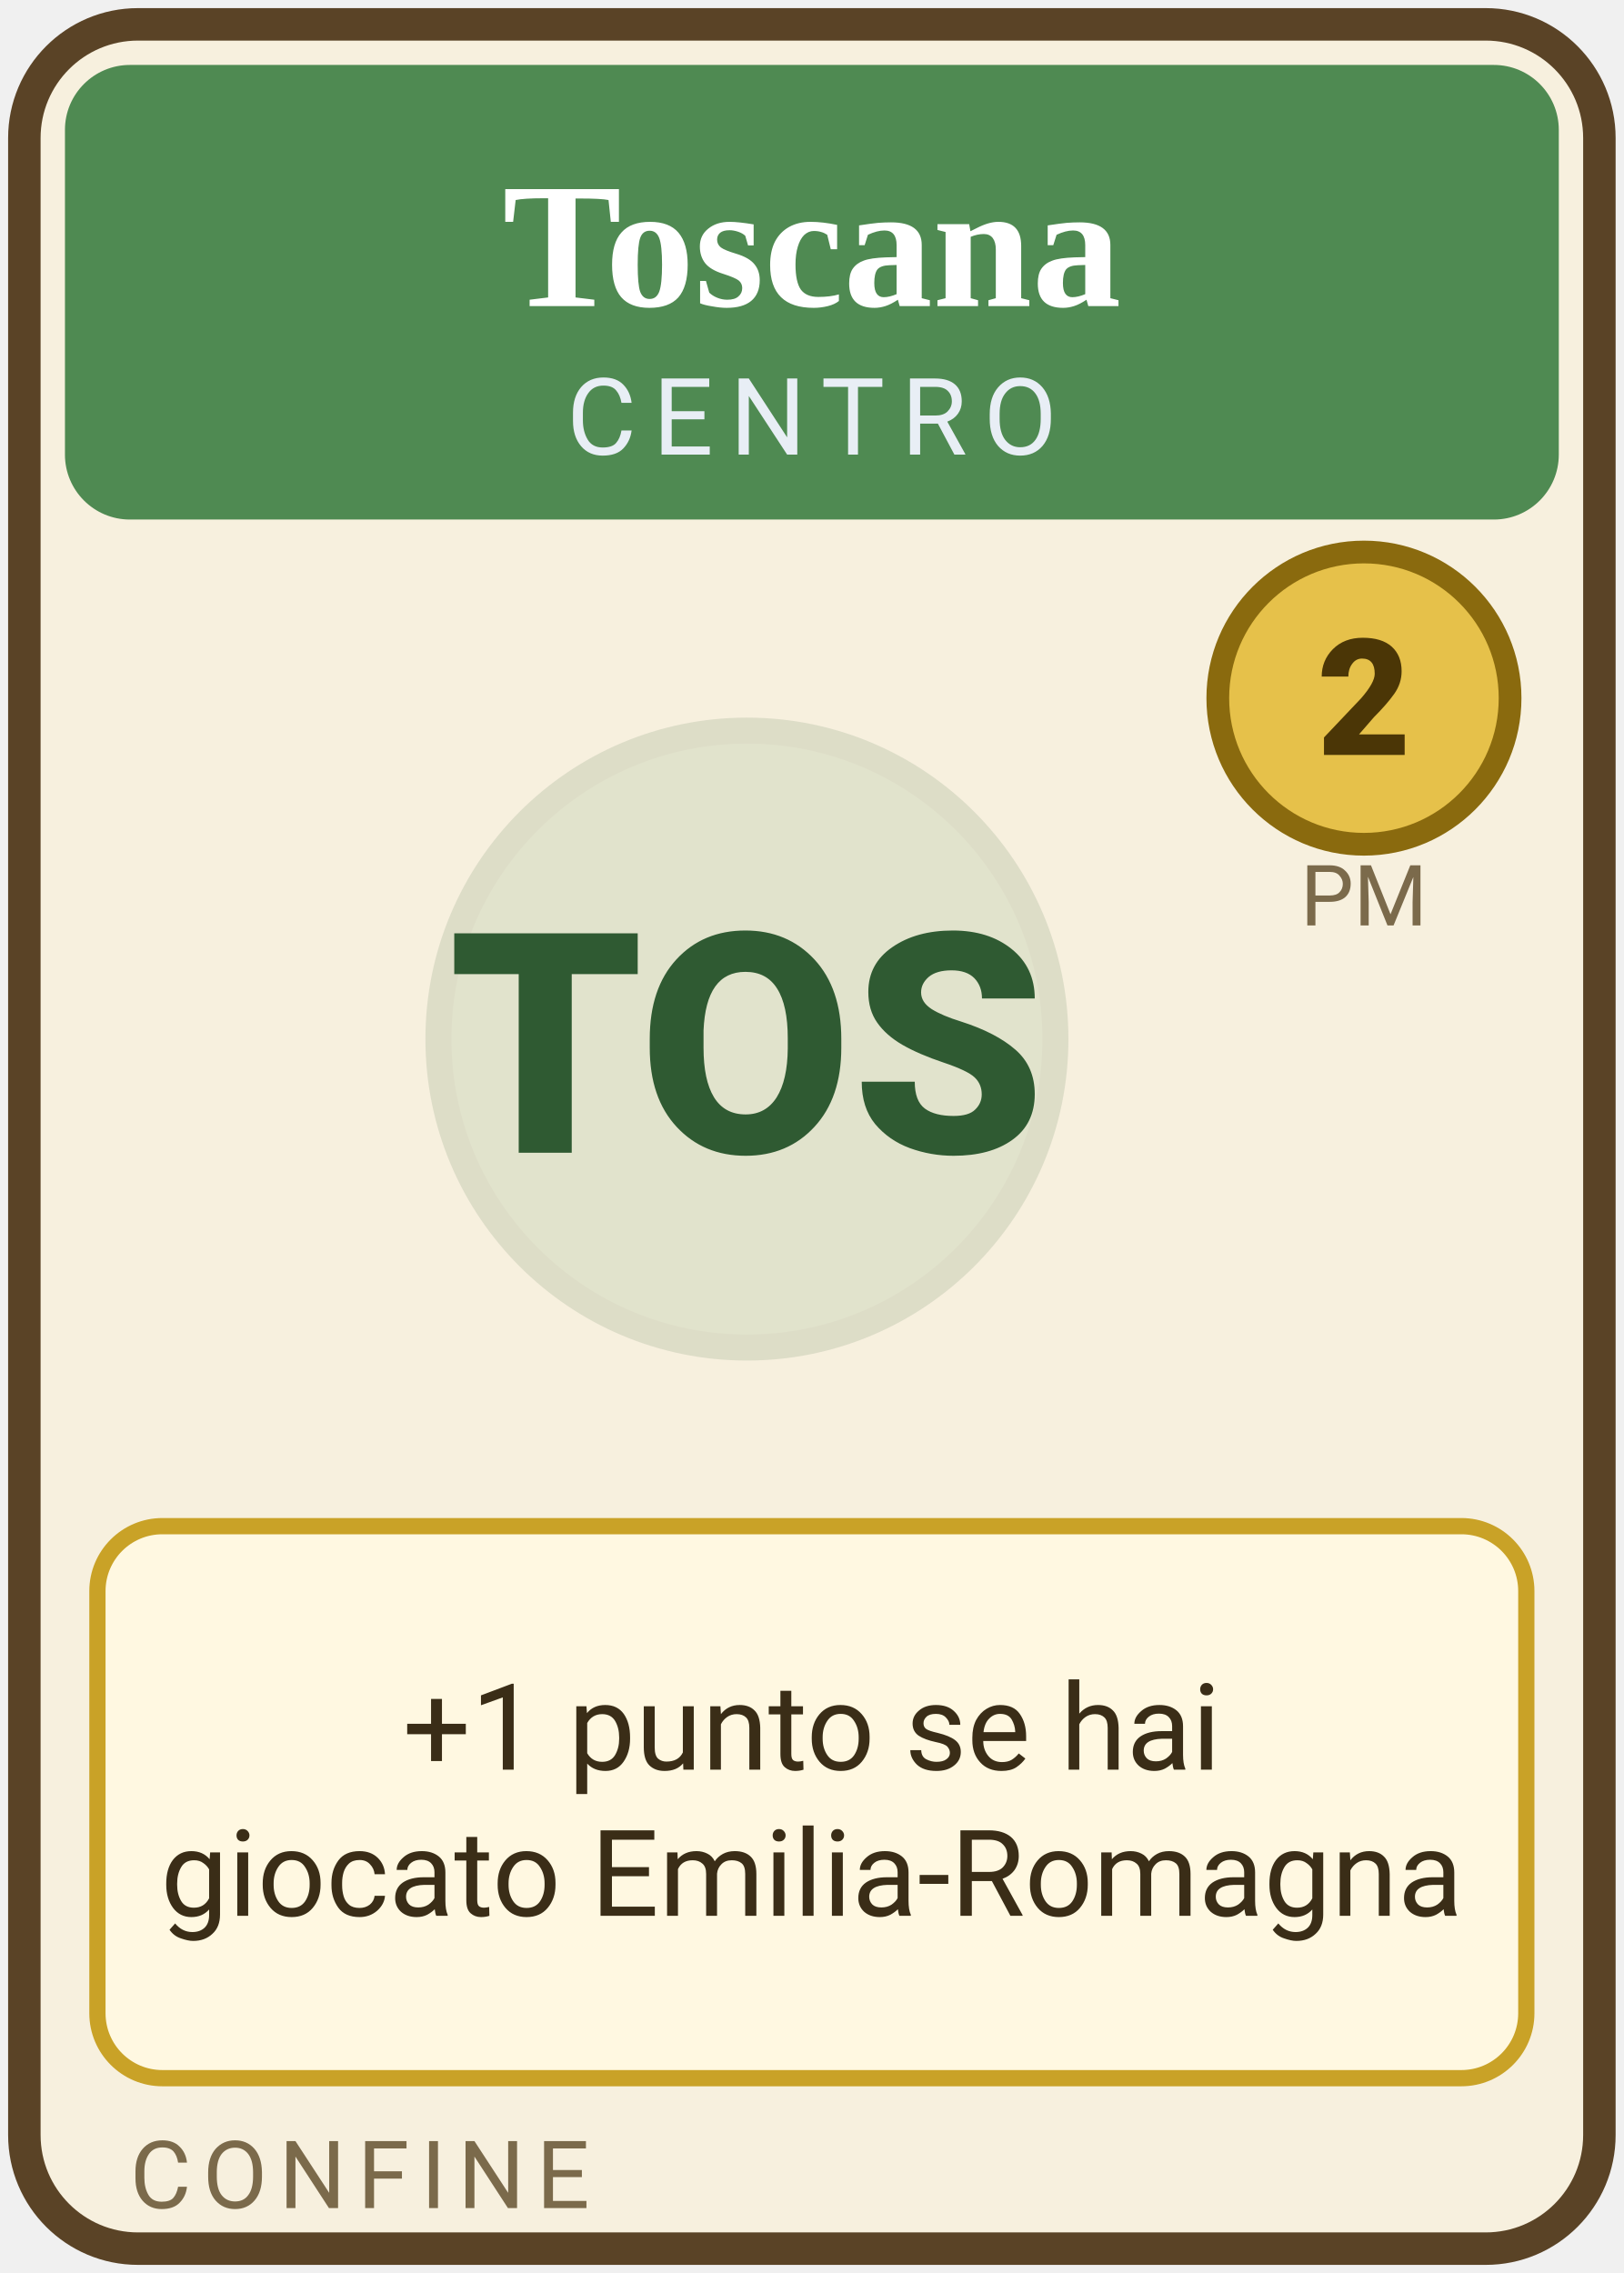
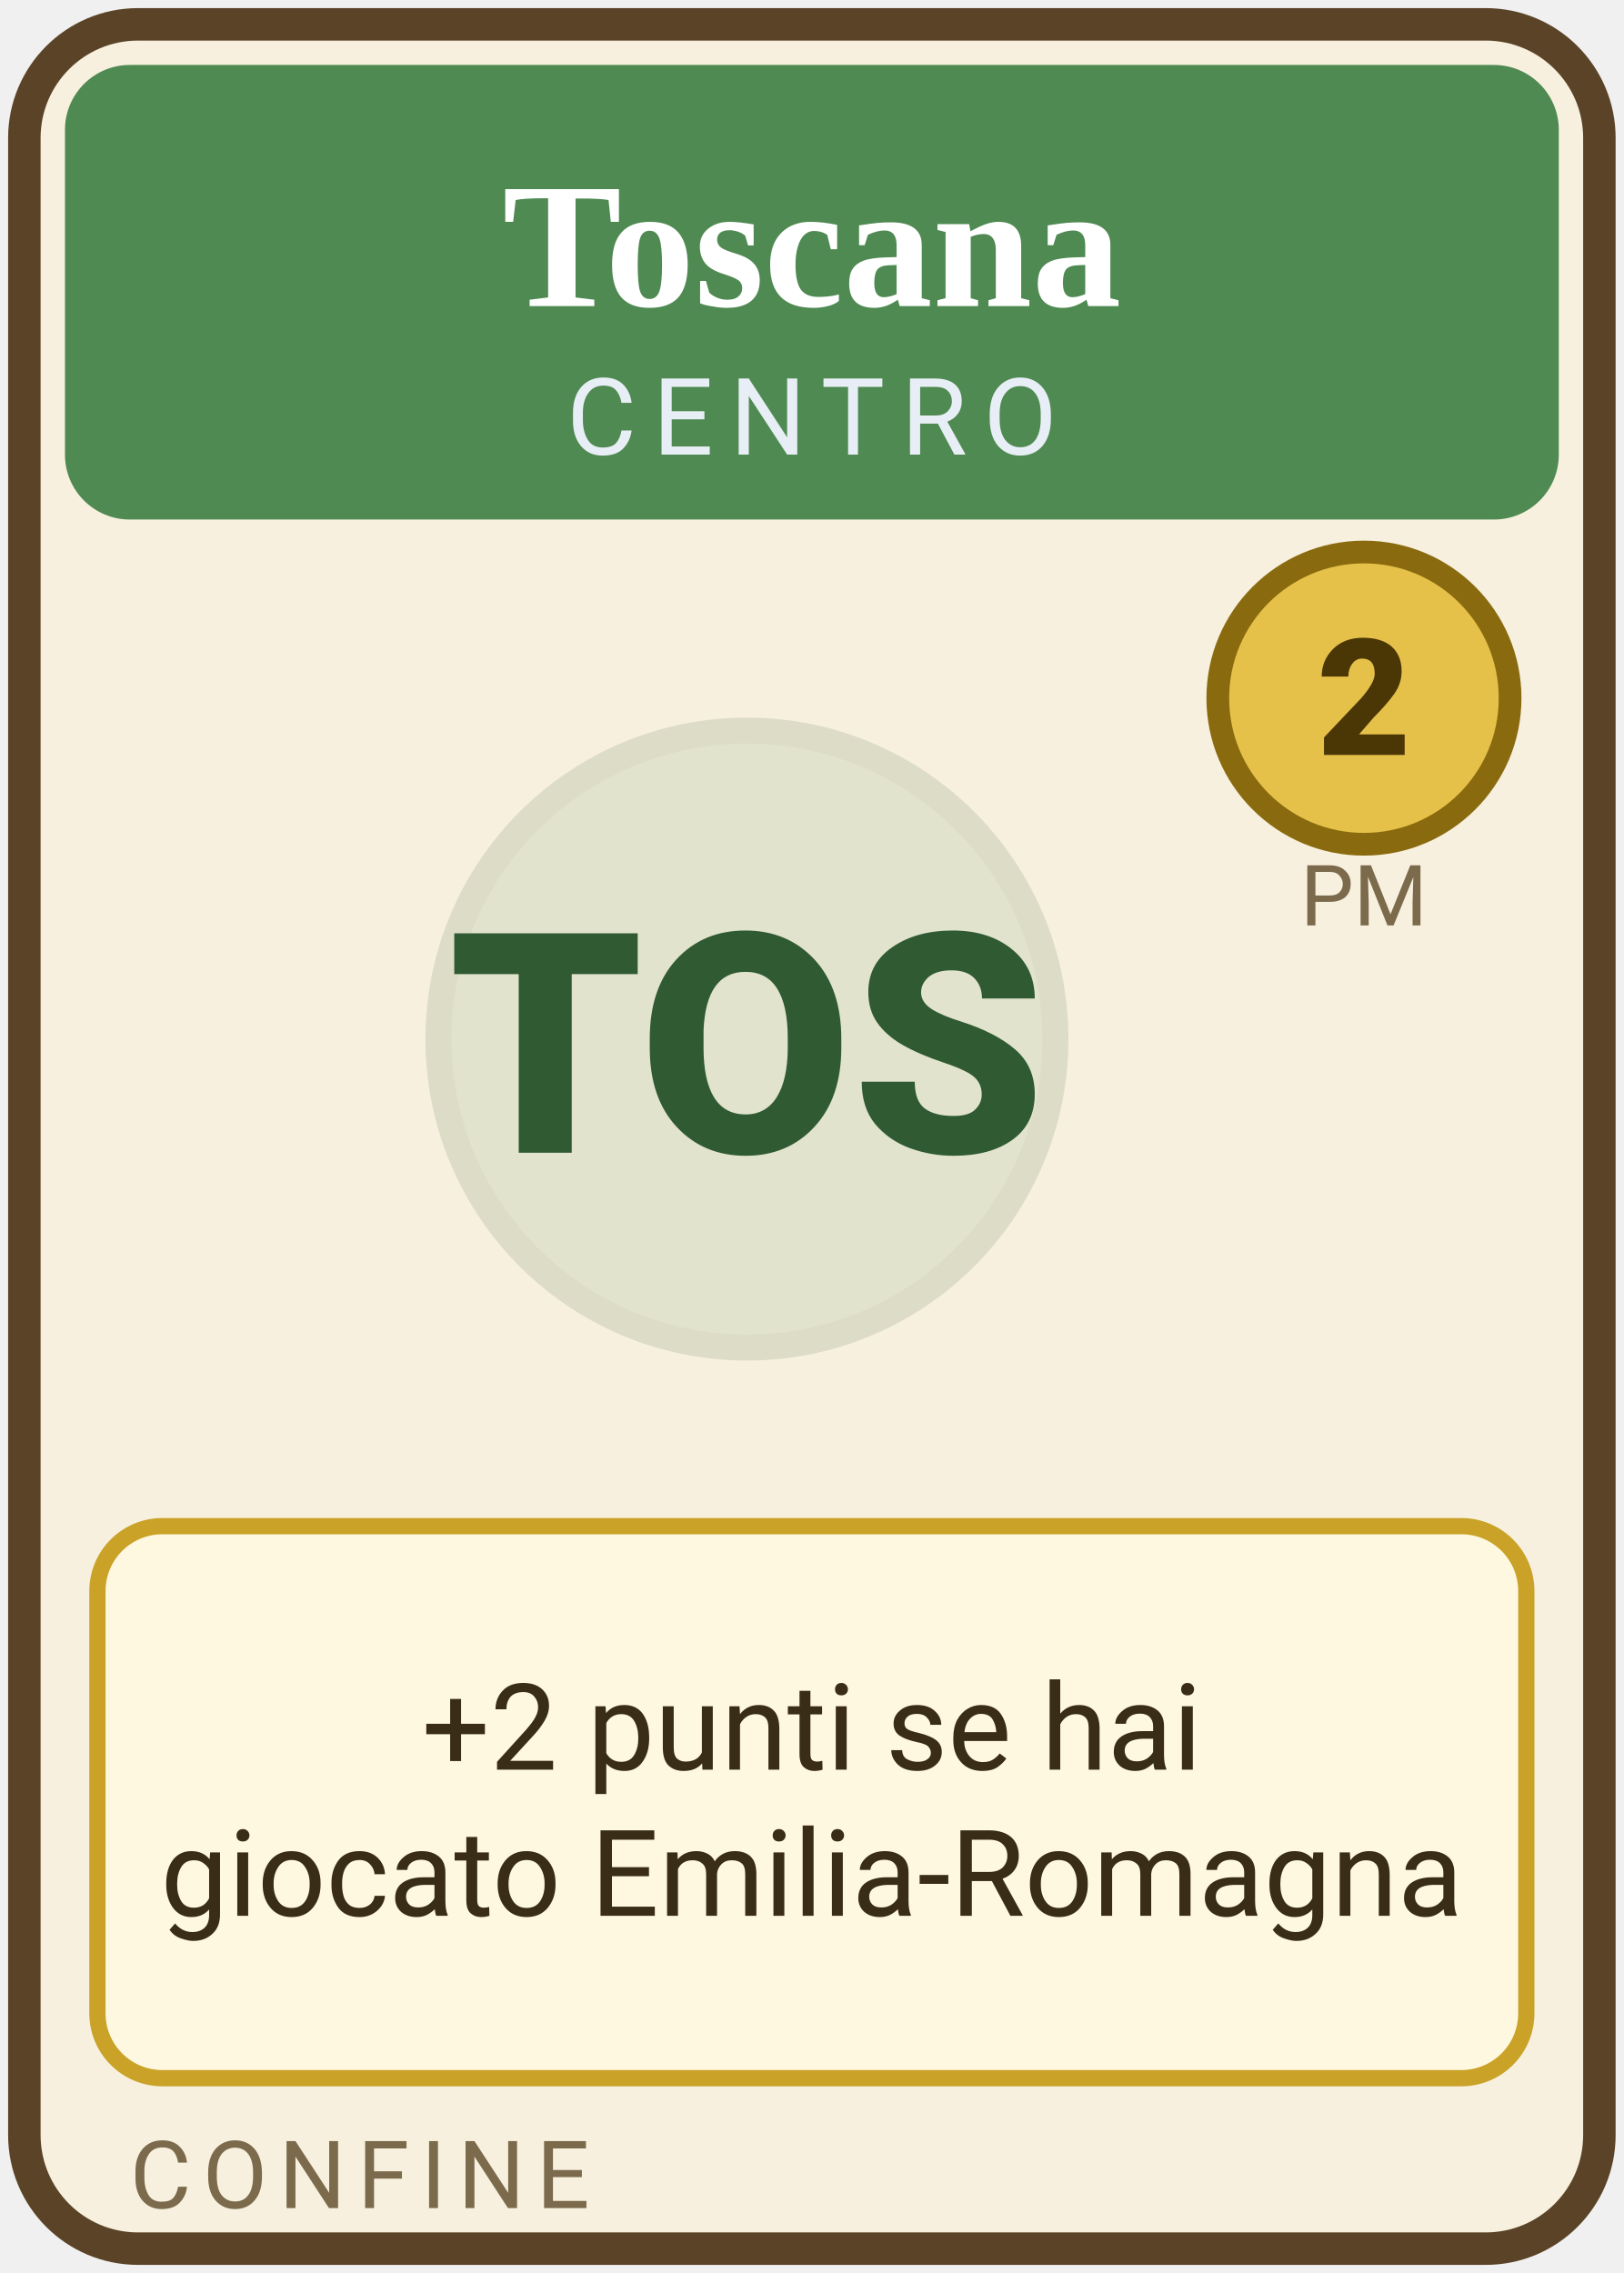
<svg xmlns="http://www.w3.org/2000/svg" width="100" height="140" class="spr card region " viewBox="0 0 100 140" role="img">
  <rect x="1.5" y="1.5" width="97" height="137" rx="7" fill="#f7f0de" stroke="#5a4326" stroke-width="2" />
  <rect x="4" y="4" width="92" height="28" rx="4" fill="#4f8a52" />
  <text x="50" y="18.85" text-anchor="middle" font-size="11.0" font-weight="700" fill="#fff" font-family="Georgia, 'Times New Roman', serif">Toscana</text>
  <text x="50" y="28" text-anchor="middle" font-size="6.6" letter-spacing="1" fill="#e8eef5" font-family="system-ui, -apple-system, 'Segoe UI', Roboto, sans-serif">CENTRO</text>
  <circle cx="46" cy="64" r="19" fill="#4f8a52" opacity=".13" stroke="#2f5a32" stroke-width="1.6" />
  <text x="46" y="71" text-anchor="middle" font-size="19" font-weight="800" fill="#2f5a32" font-family="system-ui, -apple-system, 'Segoe UI', Roboto, sans-serif">TOS</text>
  <circle cx="84" cy="43" r="9" fill="#e6c14a" stroke="#8a6a0e" stroke-width="1.4" />
  <text x="84" y="46.5" text-anchor="middle" font-size="10" font-weight="800" fill="#4b3606" font-family="system-ui, -apple-system, 'Segoe UI', Roboto, sans-serif">2</text>
  <text x="84" y="57" text-anchor="middle" font-size="5.2" fill="#7b6a4b" font-family="system-ui, -apple-system, 'Segoe UI', Roboto, sans-serif">PM</text>
  <rect x="6" y="94" width="88" height="34" rx="4" fill="#fff8e1" stroke="#c9a227" stroke-width="1" />
-   <text x="50" y="109" text-anchor="middle" font-size="7.4" fill="#3a2d17" font-family="system-ui, -apple-system, 'Segoe UI', Roboto, sans-serif">+1 punto se hai</text>
+   <text x="50" y="109" text-anchor="middle" font-size="7.4" fill="#3a2d17" font-family="system-ui, -apple-system, 'Segoe UI', Roboto, sans-serif">+2 punti se hai</text>
  <text x="50" y="118" text-anchor="middle" font-size="7.4" fill="#3a2d17" font-family="system-ui, -apple-system, 'Segoe UI', Roboto, sans-serif">giocato Emilia-Romagna</text>
  <text x="8" y="136" font-size="5.8" letter-spacing=".7" fill="#7b6a4b" font-family="system-ui, -apple-system, 'Segoe UI', Roboto, sans-serif">CONFINE</text>
</svg>
